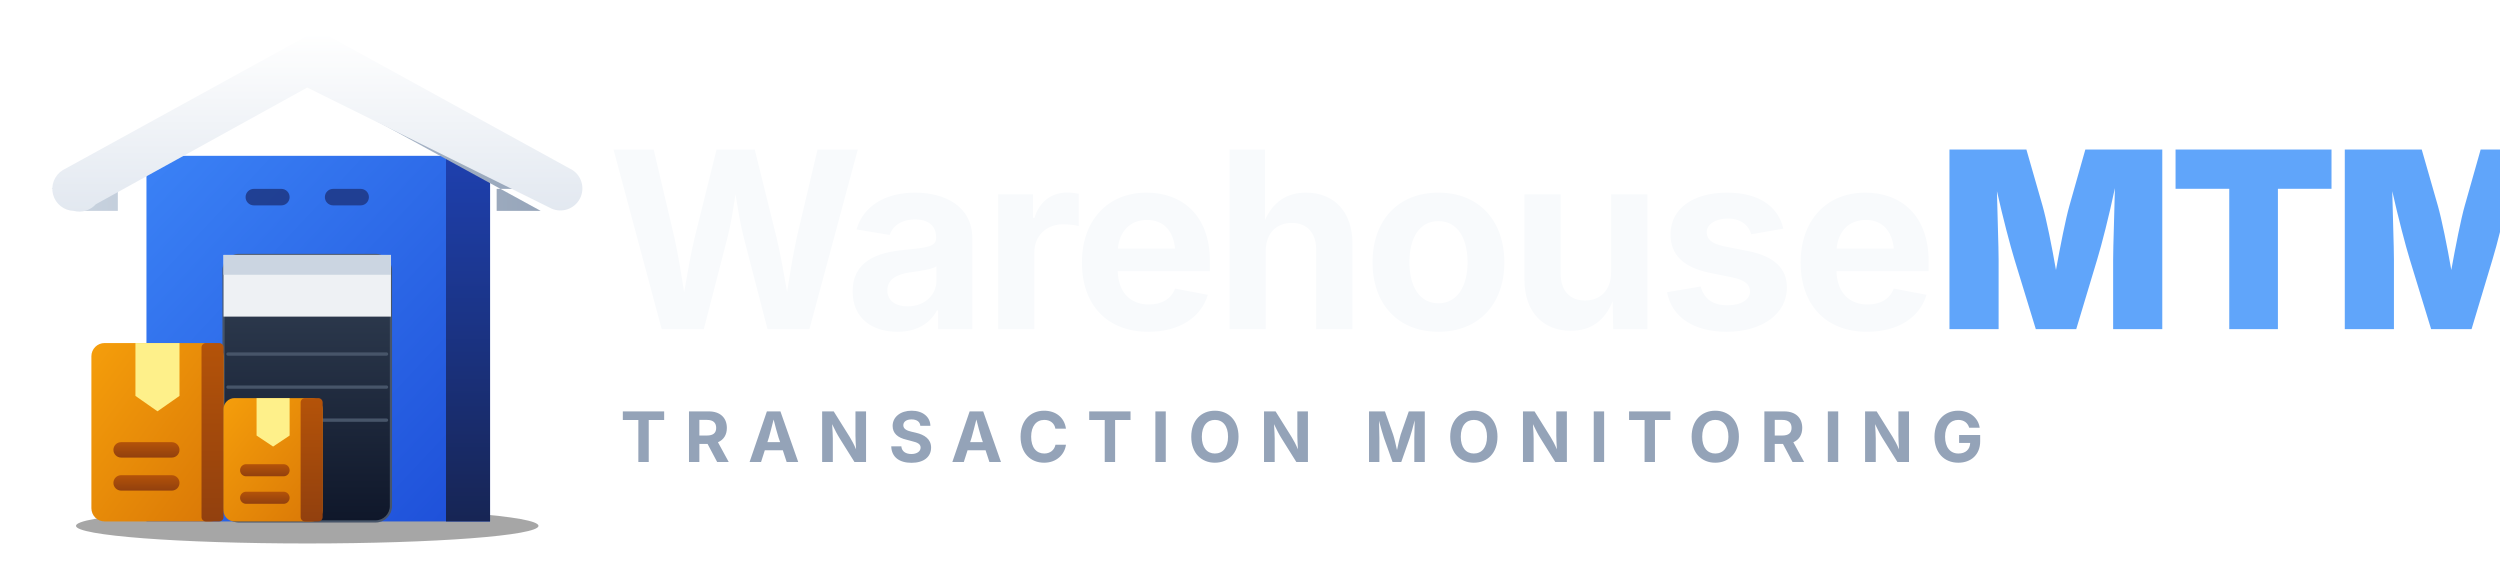
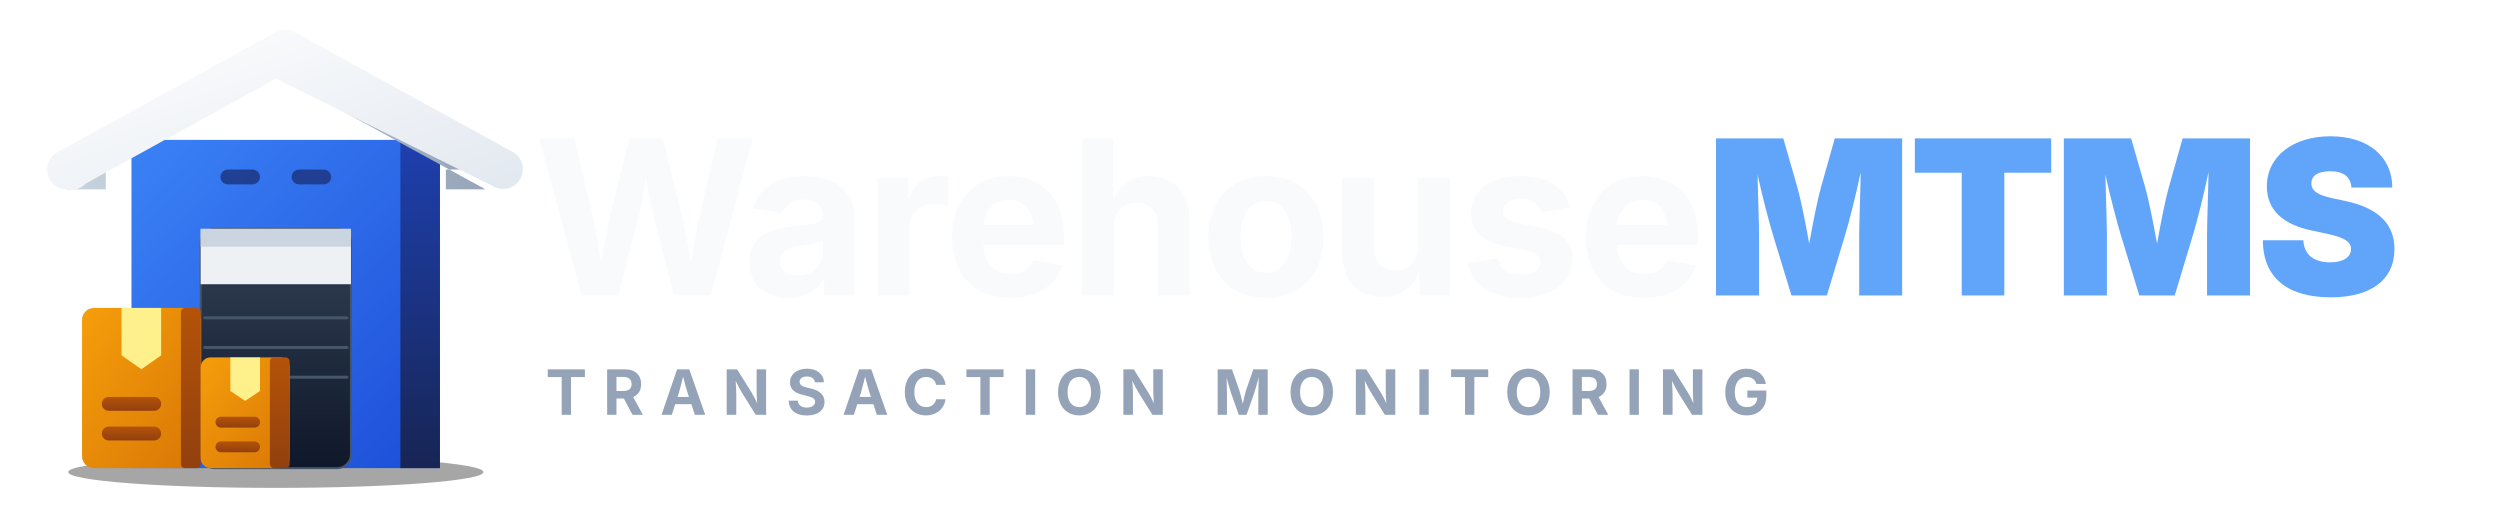
- <svg xmlns="http://www.w3.org/2000/svg" viewBox="0 0 395 90" width="100%" height="100%">
+ <svg xmlns="http://www.w3.org/2000/svg" viewBox="0 0 440 90" width="100%" height="100%">
  <defs>
    <linearGradient id="llWallGrad" x1="0%" y1="0%" x2="100%" y2="100%">
      <stop offset="0%" stop-color="#3b82f6" />
      <stop offset="100%" stop-color="#1d4ed8" />
    </linearGradient>
    <linearGradient id="llWallShadow" x1="0%" y1="0%" x2="0%" y2="100%">
      <stop offset="0%" stop-color="#1e40af" />
      <stop offset="100%" stop-color="#172554" />
    </linearGradient>
-     <linearGradient id="llRoofTop" x1="0%" y1="0%" x2="0%" y2="100%">
+     <linearGradient id="llRoofTop" x1="0%" y1="0%" x2="100%" y2="100%">
      <stop offset="0%" stop-color="#ffffff" />
      <stop offset="100%" stop-color="#e2e8f0" />
    </linearGradient>
    <linearGradient id="llRoofFascia" x1="0%" y1="0%" x2="100%" y2="0%">
      <stop offset="0%" stop-color="#cbd5e1" />
      <stop offset="100%" stop-color="#94a3b8" />
    </linearGradient>
    <linearGradient id="llBoxMain" x1="0%" y1="0%" x2="100%" y2="100%">
      <stop offset="0%" stop-color="#f59e0b" />
      <stop offset="100%" stop-color="#d97706" />
    </linearGradient>
    <linearGradient id="llBoxShadow" x1="0%" y1="0%" x2="0%" y2="100%">
      <stop offset="0%" stop-color="#b45309" />
      <stop offset="100%" stop-color="#92400e" />
    </linearGradient>
    <linearGradient id="llDoorGrad" x1="0%" y1="0%" x2="0%" y2="100%">
      <stop offset="0%" stop-color="#334155" />
      <stop offset="100%" stop-color="#0f172a" />
    </linearGradient>
  </defs>
  <g transform="translate(4, 2) scale(0.174)">
    <ellipse cx="256" cy="466" rx="210" ry="16" fill="#000000" opacity="0.35" />
    <path fill="url(#llWallGrad)" d="M 110 130 v 332 h 312 V 130 z" rx="6" />
    <path fill="url(#llWallShadow)" d="M 382 130 v 332 h 40 V 130 z" />
    <path fill="url(#llRoofFascia)" d="M 256 32 L 24 160 h 60 v 20 H 44 L 256 64 l 212 116 h -40 v -20 h 60 L 256 32 z" />
    <path fill="url(#llRoofTop)" d="M 44 180 a 20 20 0 0 1 -10 -37 l 222 -122 a 20 20 0 0 1 19 0 l 222 122 a 20 20 0 0 1 -19 35 L 256 68 L 64 174 a 20 20 0 0 1 -20 6 z" />
    <rect fill="#1e3a8a" x="200" y="160" width="40" height="15" rx="7.5" opacity="0.9" />
    <rect fill="#1e3a8a" x="272" y="160" width="40" height="15" rx="7.5" opacity="0.9" />
    <rect fill="url(#llDoorGrad)" x="180" y="220" width="152" height="242" rx="14" stroke="#475569" stroke-width="2" />
    <path fill="#f8fafc" d="M 180 220 h 152 v 56 H 180 z" opacity="0.95" />
    <path fill="#cbd5e1" d="M 180 220 h 152 v 18 H 180 z" />
    <line x1="184" y1="310" x2="328" y2="310" stroke="#475569" stroke-width="3" stroke-linecap="round" />
    <line x1="184" y1="340" x2="328" y2="340" stroke="#475569" stroke-width="3" stroke-linecap="round" />
    <line x1="184" y1="370" x2="328" y2="370" stroke="#475569" stroke-width="3" stroke-linecap="round" />
    <rect fill="url(#llBoxMain)" x="60" y="300" width="120" height="162" rx="12" />
    <rect fill="url(#llBoxShadow)" x="160" y="300" width="20" height="162" rx="4" />
    <path fill="#fef08a" d="M 100 300 h 40 v 48 l -20 14 l -20 -14 z" />
    <rect fill="url(#llBoxShadow)" x="80" y="390" width="60" height="14" rx="7" />
    <rect fill="url(#llBoxShadow)" x="80" y="420" width="60" height="14" rx="7" />
    <rect fill="url(#llBoxMain)" x="180" y="350" width="90" height="112" rx="10" />
    <rect fill="url(#llBoxShadow)" x="250" y="350" width="20" height="112" rx="4" />
    <path fill="#fef08a" d="M 210 350 h 30 v 34 l -15 10 l -15 -10 z" />
    <rect fill="url(#llBoxShadow)" x="195" y="410" width="45" height="11" rx="5.5" />
    <rect fill="url(#llBoxShadow)" x="195" y="435" width="45" height="11" rx="5.5" />
  </g>
-   <text x="96" y="52" font-family="'Plus Jakarta Sans', 'Inter', -apple-system, BlinkMacSystemFont, 'Segoe UI', Roboto, sans-serif" font-weight="700" font-size="39" letter-spacing="-0.8" fill="#f8fafc">Warehouse<tspan font-weight="900" fill="#60a5fa">MTMS</tspan>
+   <text x="94" y="52" font-family="'Plus Jakarta Sans', 'Inter', -apple-system, BlinkMacSystemFont, 'Segoe UI', Roboto, sans-serif" font-weight="700" font-size="38" letter-spacing="-0.6" fill="#f8fafc">Warehouse<tspan font-weight="900" fill="#60a5fa">MTMS</tspan>
  </text>
-   <text x="98" y="73" font-family="'Plus Jakarta Sans', 'Inter', -apple-system, BlinkMacSystemFont, 'Segoe UI', Roboto, sans-serif" font-weight="700" font-size="11" letter-spacing="2.8" fill="#94a3b8">TRANSACTION MONITORING</text>
+   <text x="96" y="73" font-family="'Plus Jakarta Sans', 'Inter', -apple-system, BlinkMacSystemFont, 'Segoe UI', Roboto, sans-serif" font-weight="700" font-size="11" letter-spacing="2.8" fill="#94a3b8">TRANSACTION MONITORING</text>
</svg>
